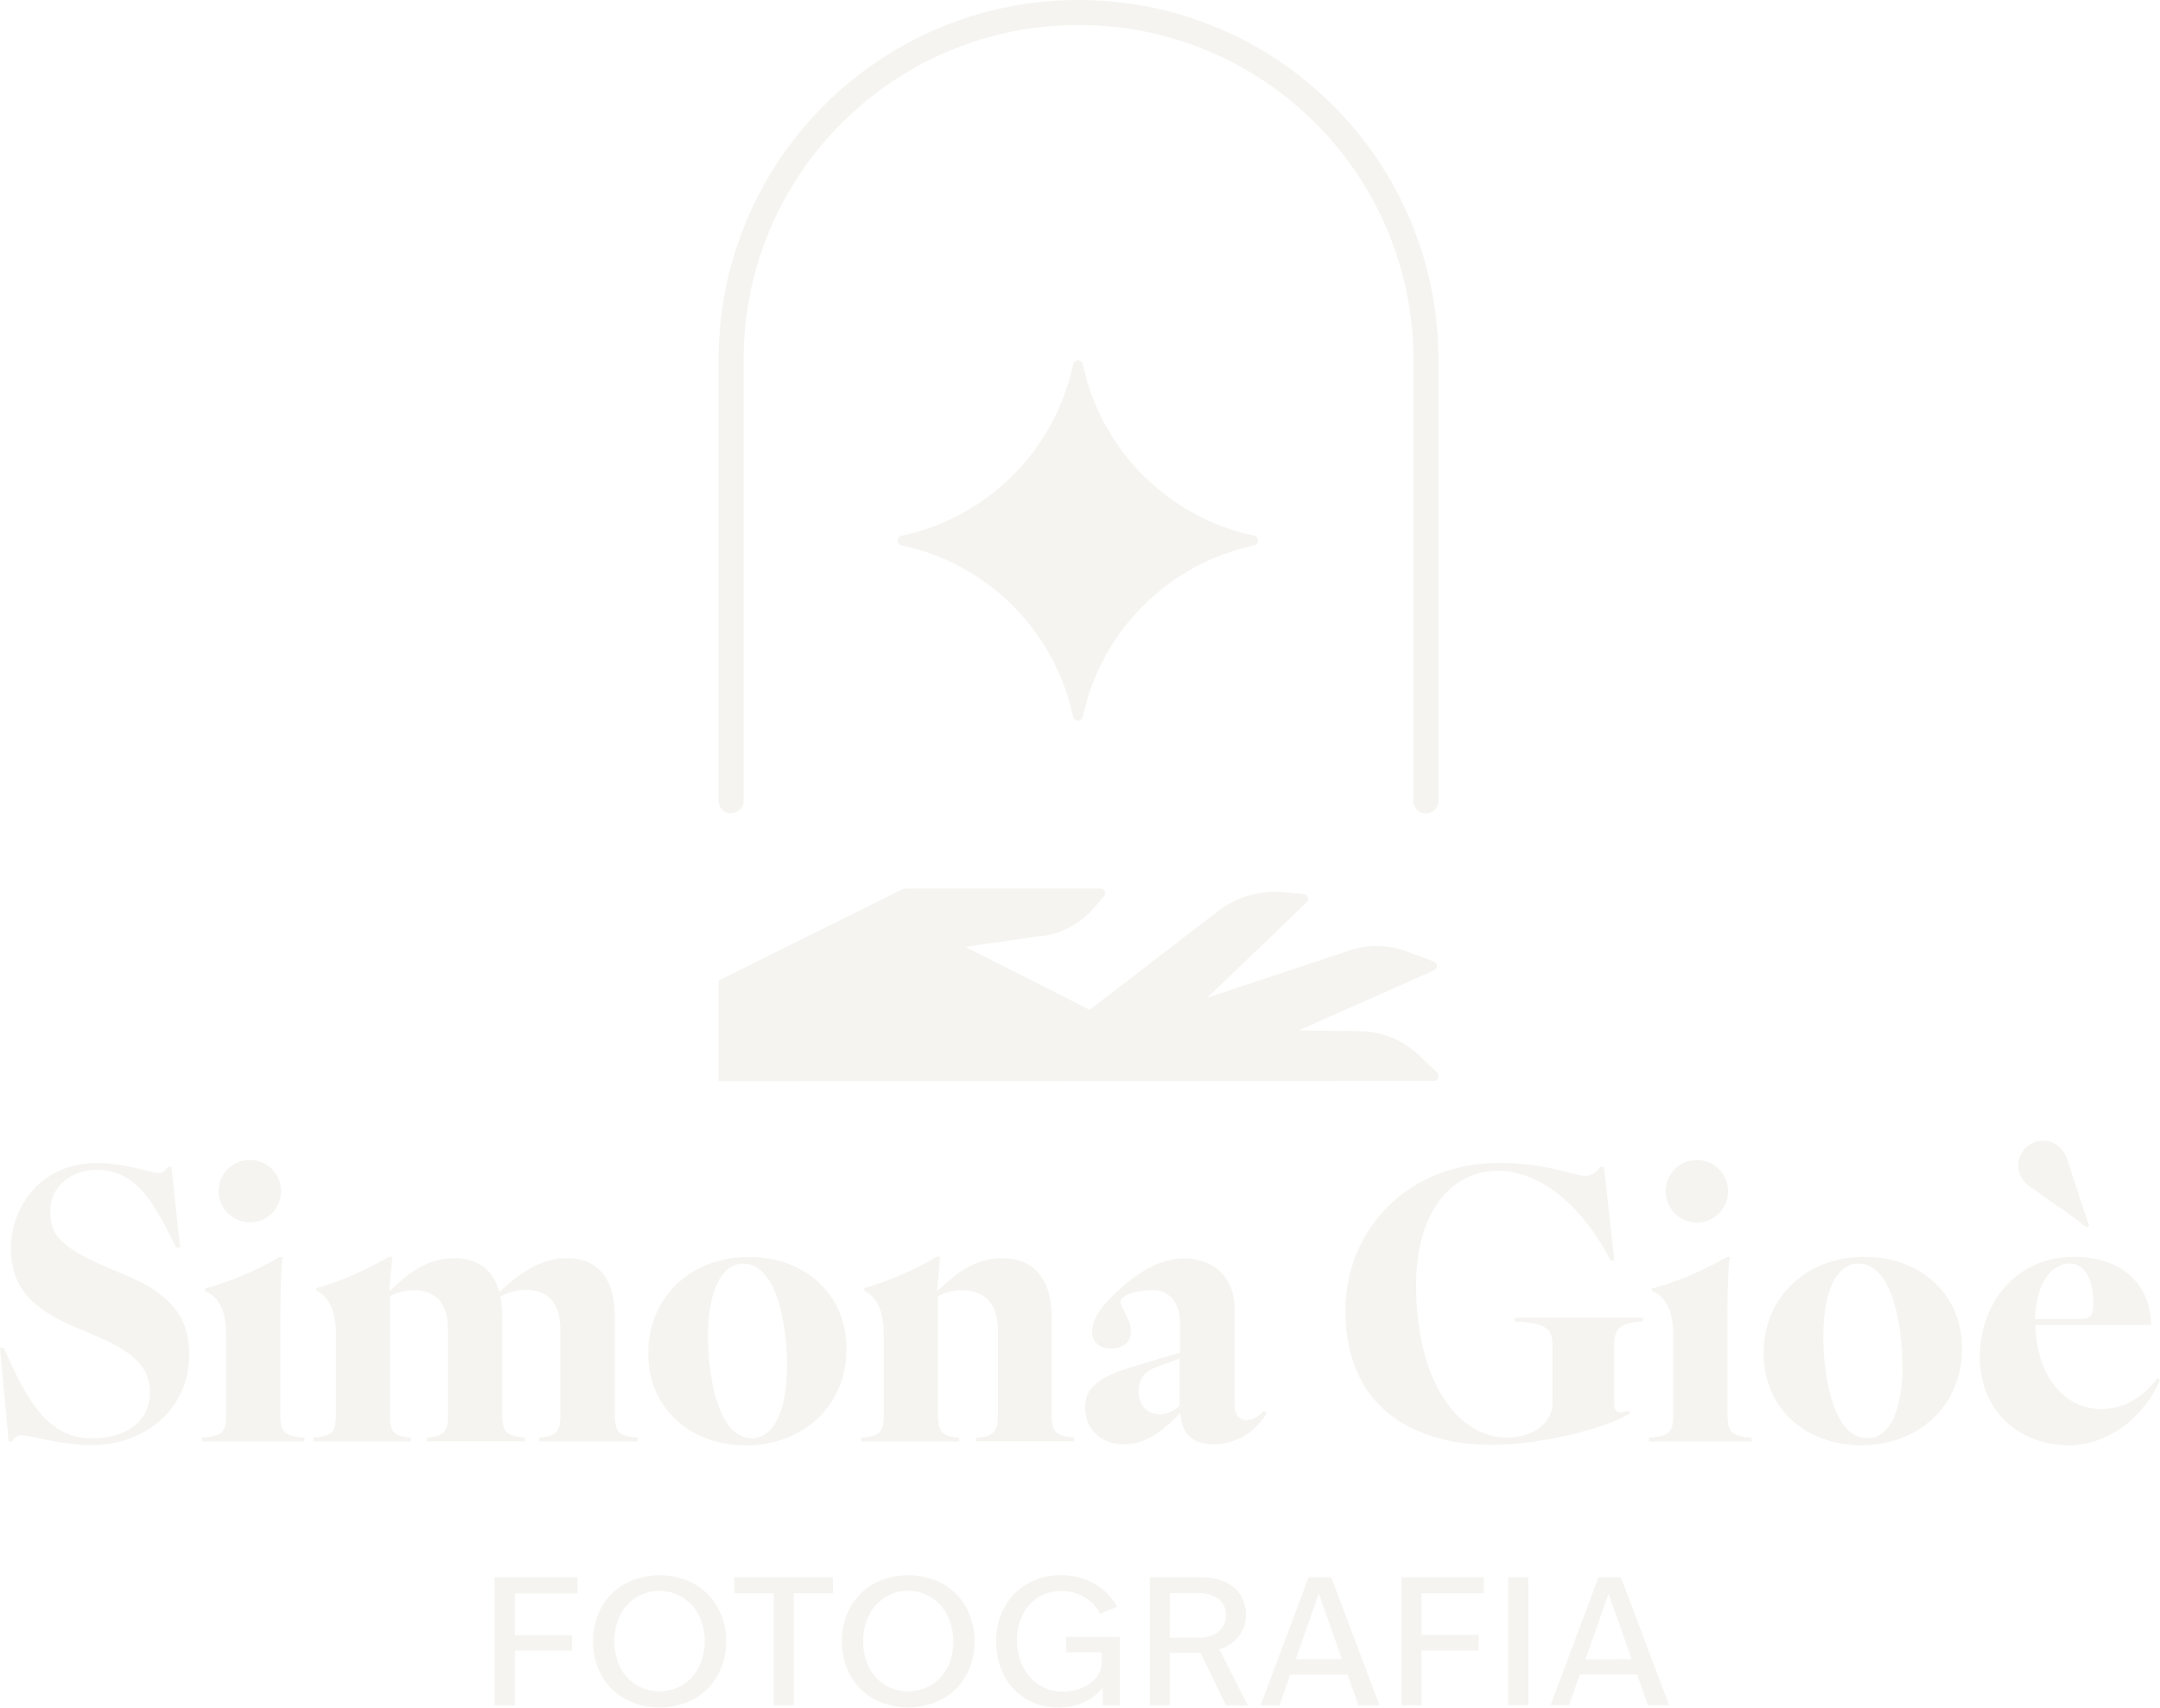
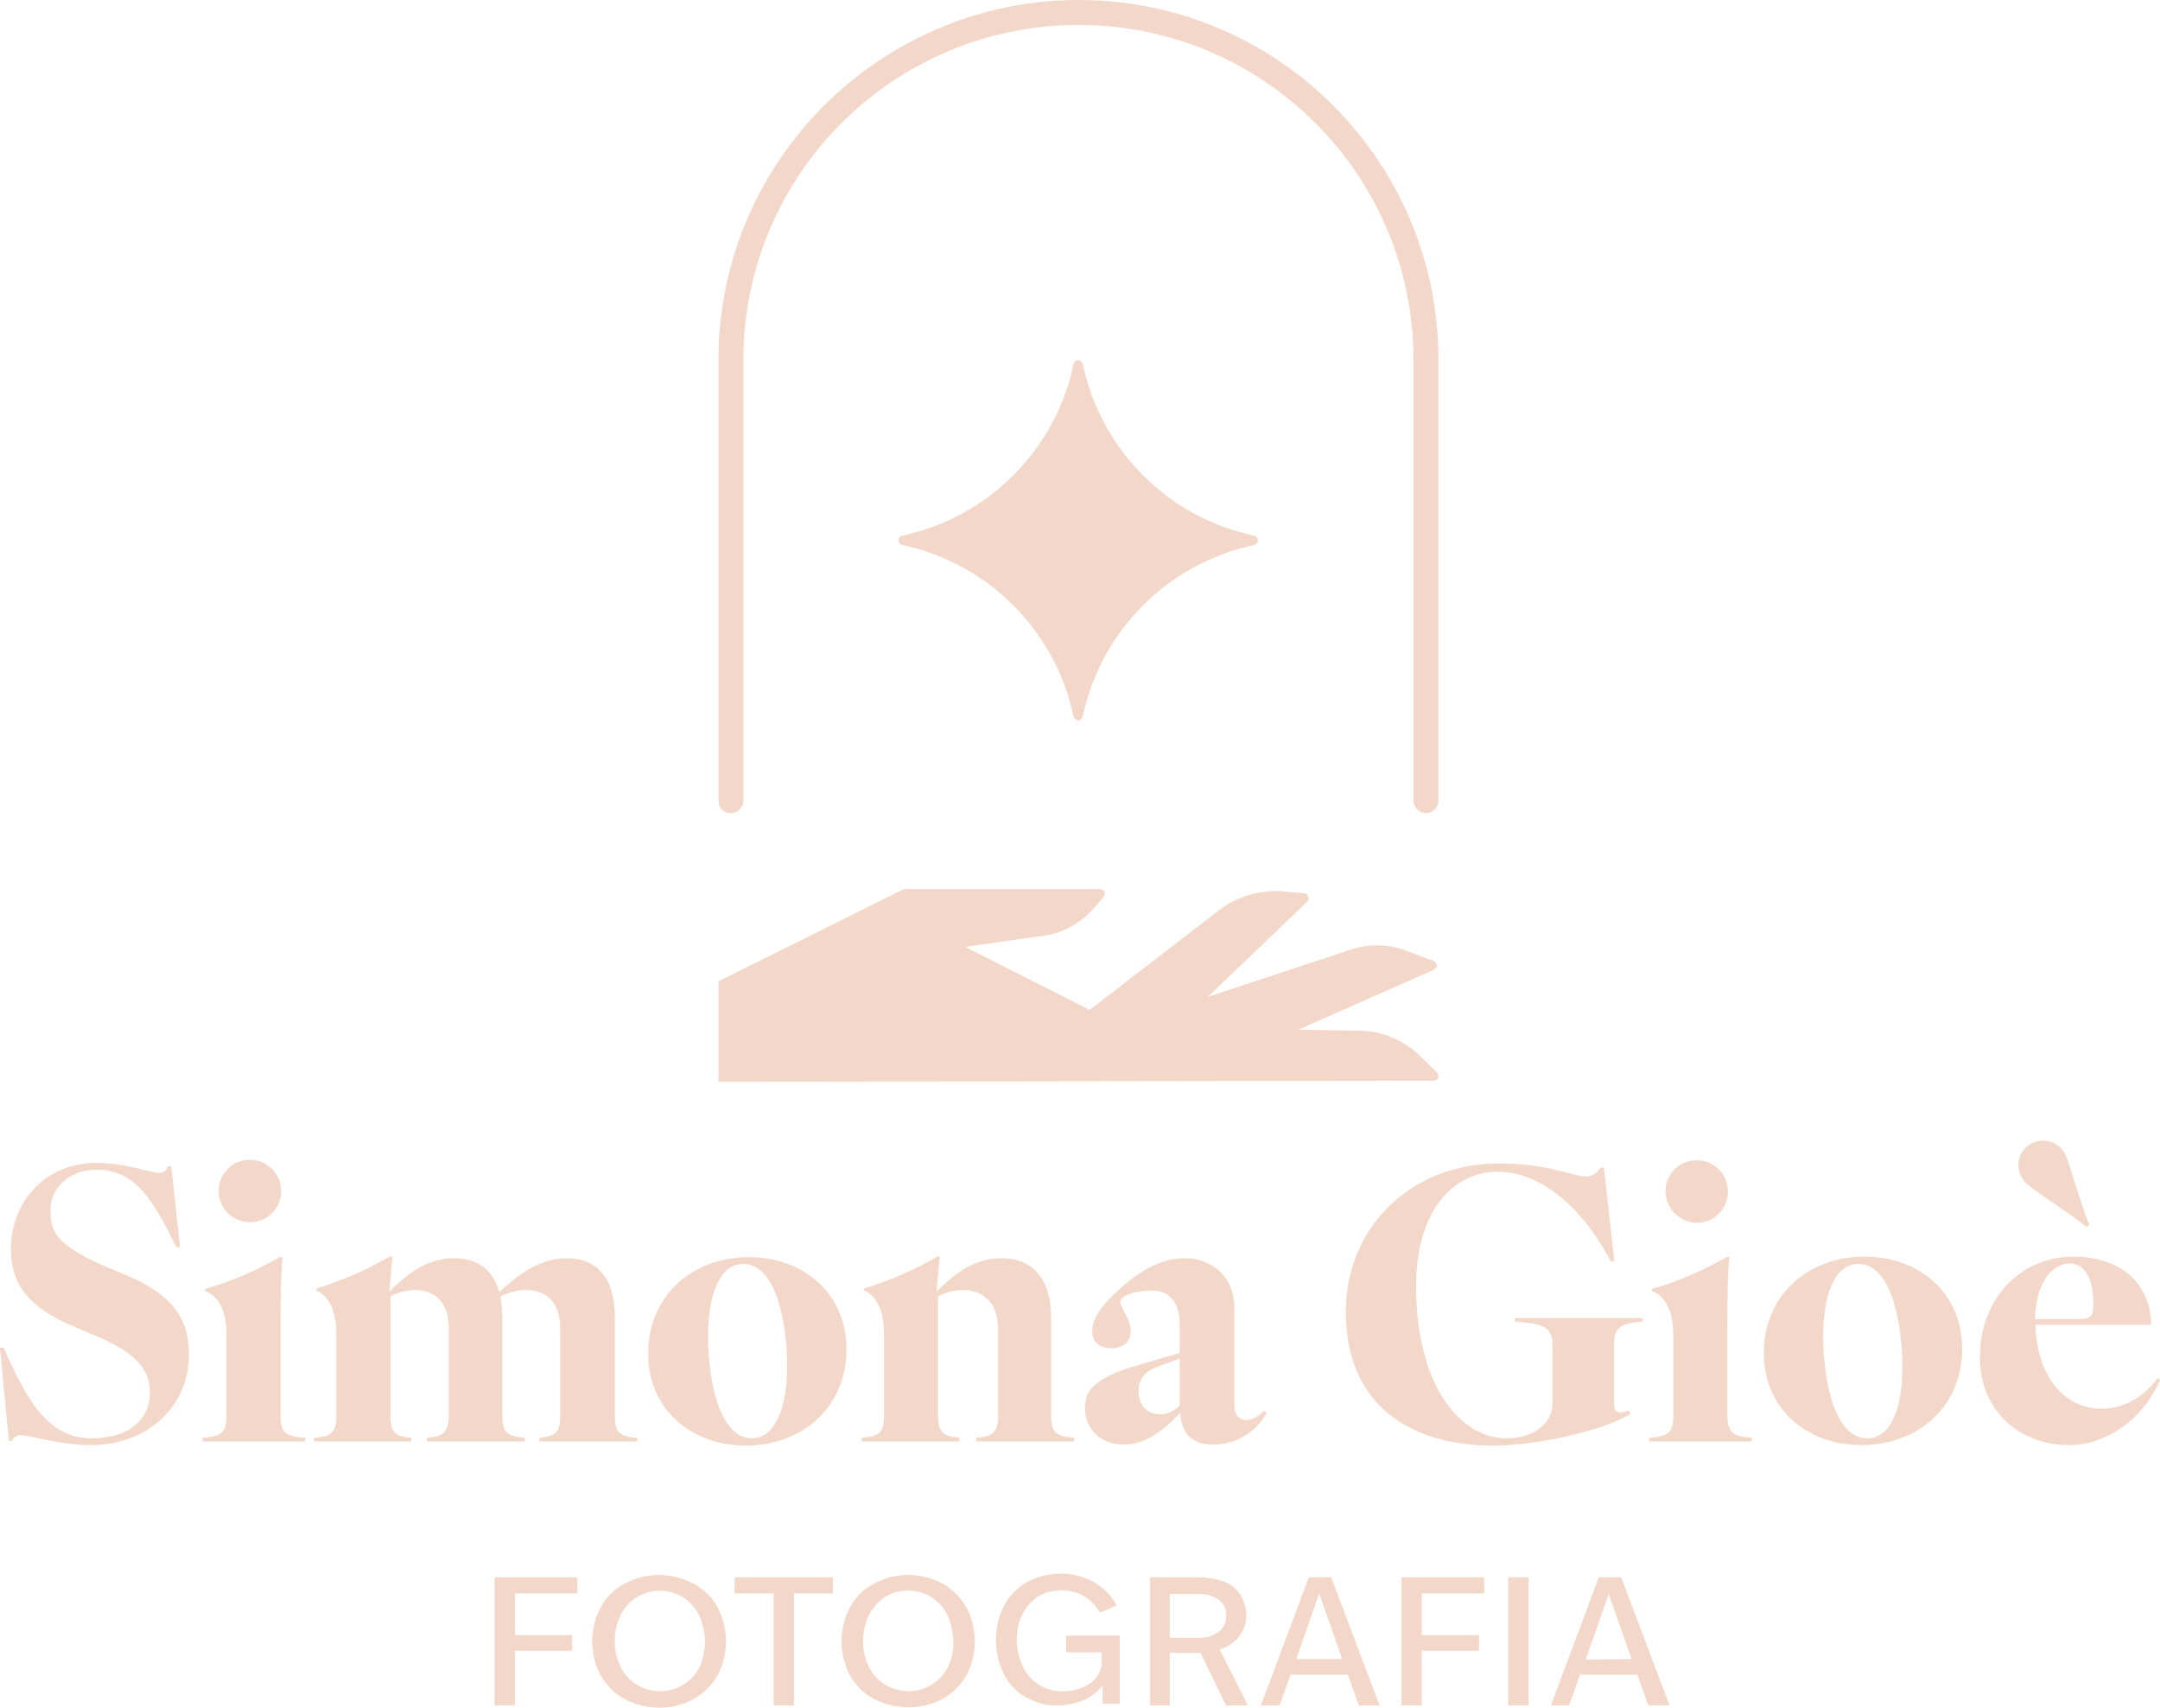
- <svg xmlns="http://www.w3.org/2000/svg" data-name="Layer 1" viewBox="0 0 414.93 328.03">
-   <path d="M36.34 260.24c0 10.14-8.11 17.38-18.75 17.38-6 0-11.73-1.88-13.47-1.88a1.79 1.79 0 0 0-1.73 1.15h-.73L0 258.94h.72c4.49 10.13 8.47 17.37 16.87 17.37 7.39 0 11.22-3.76 11.22-8.83 0-4.63-2.89-7.67-10.42-10.86l-4.27-1.81c-9.56-4.05-12-8.9-12-15 0-8.4 6.15-16.37 16.36-16.37 5.94 0 10.21 1.89 12 1.89a1.81 1.81 0 0 0 1.74-1.16h.72l1.66 15.49h-.74c-4.49-9-7.75-14.91-15.35-14.91-4.49 0-8.83 2.89-8.83 7.82 0 3.91.8 6.58 10.64 10.78l4.27 1.81c9 3.86 11.75 8.57 11.75 15.08m11.73-25.41a6 6 0 1 0-6.08-6 6 6 0 0 0 6.08 6M53.86 272v-15.6c0-5.79 0-12 .44-14.91h-.58a60.8 60.8 0 0 1-14.34 6.08v.43c2.76 1.15 4.06 4.05 4.06 8.39V272c0 3.33-1 3.91-4.63 4.2v.72H58.5v-.72c-3.64-.29-4.64-.87-4.64-4.2M82 276.17v.72h18.83v-.72c-3.33-.29-4.35-.87-4.35-4.2V253a21.4 21.4 0 0 0-.36-3.91 10.56 10.56 0 0 1 4.85-1.3c3.91 0 6.66 2.1 6.66 7.53V272c0 3.33-1 3.91-4 4.2v.72h18.82v-.72c-3.33-.29-4.34-.87-4.34-4.2v-19c0-7.53-3.4-11.29-9.2-11.29-5.43 0-9.34 3.18-13 6.51-1.15-4.34-4.2-6.51-8.61-6.51-5.36 0-9 3-12.53 6.37l.58-6.66h-.58a64 64 0 0 1-14 6.08v.44c2.46 1.15 3.76 4.05 3.76 8.39V272c0 3.33-1 3.91-4.34 4.2v.72h18.72v-.72c-3-.29-4-.87-4-4.2v-23a10.5 10.5 0 0 1 4.49-1.16c3.91 0 6.66 2.1 6.66 7.53V272c0 3.33-1 3.91-4.06 4.2m42.53-16.2c0-11.07 8.47-18.53 19.33-18.53 10.57 0 18.75 7 18.75 17.66 0 11.08-8.47 18.54-19.33 18.54-10.57 0-18.75-7-18.75-17.67m11.47-3.23c0 6.59 1.59 19.54 8.47 19.54 4 0 6.73-5.06 6.73-14 0-6.59-1.59-19.55-8.47-19.55-4 0-6.73 5-6.73 14m51.54 19.4v.72h18.83v-.72c-3.33-.29-4.35-.87-4.35-4.2V253c0-7.53-3.69-11.29-9.48-11.29-5.36 0-9 3-12.53 6.37l.58-6.66H180a64 64 0 0 1-14 6.08v.44c2.46 1.15 3.76 4.05 3.76 8.39V272c0 3.33-1 3.91-4.34 4.2v.72h18.82v-.72c-3-.29-4.05-.87-4.05-4.2v-23a10.5 10.5 0 0 1 4.49-1.16c3.91 0 7 2.1 7 7.53V272c0 3.33-1.06 3.91-4.1 4.2m55.75-4.8a11.73 11.73 0 0 1-10.2 6.08c-5.22 0-6.23-3.33-6.38-6.08-3.76 4.06-7.16 6.08-10.86 6.08-4.34 0-7.45-2.89-7.45-7.09 0-3.33 1.88-5.72 9.7-8l8.54-2.53v-5.65c0-2-.65-6.37-5.43-6.37-1.66 0-6 .65-6 2.24 0 1.16 2 3.33 2 5.65s-1.74 3.33-3.84 3.33c-1.81 0-3.62-.94-3.62-3.26 0-2.6 2.24-5.43 5.43-8.25 4.63-4.13 8.54-5.79 12.31-5.79 5.43 0 9.63 3.55 9.63 9.56V270c0 1.74.87 2.83 2.31 2.83a4.43 4.43 0 0 0 3.26-1.81ZM226.61 261l-4.42 1.59c-1.88.72-3.47 1.95-3.47 4.63 0 2.9 1.74 4.49 4.27 4.49a5.75 5.75 0 0 0 3.62-1.66v-9Zm86.23 10c-2.17.72-2.75.21-2.75-1.52V258.5c0-3.33 1-4.34 5.5-4.63v-.72H291v.72c6.22.29 7.24 1.45 7.24 4.78v10.86c0 3.84-3.62 6.66-8.84 6.66-9.19 0-17.37-10.57-17.37-29.25 0-13.61 6.37-22 15.78-22 7.39 0 15.64 5.79 21.58 17.23h.72l-2-18h-.72a3.26 3.26 0 0 1-2.83 1.74c-2.31 0-7.16-2.47-16.72-2.47-17.37 0-29.39 12.82-29.39 28.38 0 18.1 12.45 25.78 28.31 25.78 7.89 0 20.63-2.61 26.42-6.08Zm19 1v-15.6c0-5.79 0-12 .44-14.91h-.58a60.8 60.8 0 0 1-14.34 6.08v.43c2.76 1.15 4.06 4.05 4.06 8.39V272c0 3.33-1 3.91-4.63 4.2v.72h19.69v-.72c-3.62-.29-4.62-.87-4.62-4.2Zm-5.79-37.14a6 6 0 1 0-6.08-6 6 6 0 0 0 6.08 6m50.83 24.25c0 11.08-8.47 18.54-19.33 18.54-10.57 0-18.76-7-18.76-17.67 0-11.07 8.48-18.53 19.34-18.53 10.61 0 18.79 7 18.79 17.66Zm-11.44 3.19c0-6.59-1.59-19.55-8.47-19.55-4.06 0-6.73 5.07-6.73 14 0 6.59 1.59 19.54 8.47 19.54 4.09.05 6.77-5 6.77-14Zm24-34.75c2.32 1.88 7.89 5.36 11.37 8.25l.51-.43c-1.45-3.77-3.84-11.73-4.42-13.11a4.74 4.74 0 1 0-7.46 5.29m25.49 37.57c-3.48 8-10.72 12.53-17.52 12.53-9.27 0-17.09-6.37-17.09-16.94 0-10.86 7.46-19.26 18-19.26 8.83 0 14.77 4.85 14.91 13.1H391c.22 9.92 5.65 16.15 12.6 16.15 3.91 0 7.67-1.74 10.86-5.94Zm-24-11.72h8.18c2.61 0 3-.65 3-3 0-4.2-1.3-7.68-4.63-7.68-2.57 0-6.33 2.68-6.55 10.68M95 327.62h3.9v-10.5h11v-3h-11v-8h12V303H95Zm42.84-18.88a13.91 13.91 0 0 1 0 13.17 11.83 11.83 0 0 1-4.57 4.5 14.17 14.17 0 0 1-13.16 0 11.7 11.7 0 0 1-4.55-4.5 14 14 0 0 1 0-13.17 11.65 11.65 0 0 1 4.55-4.5 14.17 14.17 0 0 1 13.16 0 11.8 11.8 0 0 1 4.57 4.49Zm-2.46 6.58a10.75 10.75 0 0 0-1.12-4.95 8.42 8.42 0 0 0-15.16 0 11.62 11.62 0 0 0 0 9.88 8.47 8.47 0 0 0 3.07 3.43 8.71 8.71 0 0 0 9 0 8.5 8.5 0 0 0 3.09-3.44 10.75 10.75 0 0 0 1.12-4.95Zm5.71-9.22h7.53v21.52h3.85v-21.53H160V303h-18.95Zm44.49 2.64a13.91 13.91 0 0 1 0 13.17 11.83 11.83 0 0 1-4.57 4.5 14.16 14.16 0 0 1-13.11 0 11.7 11.7 0 0 1-4.55-4.5 14 14 0 0 1 0-13.17 11.65 11.65 0 0 1 4.55-4.5 14.17 14.17 0 0 1 13.16 0 11.7 11.7 0 0 1 4.52 4.53Zm-2.46 6.58a10.75 10.75 0 0 0-1.12-4.95 8.36 8.36 0 0 0-15.1 0 11.62 11.62 0 0 0 0 9.88 8.47 8.47 0 0 0 3.07 3.43 8.71 8.71 0 0 0 9 0 8.5 8.5 0 0 0 3.09-3.44 10.8 10.8 0 0 0 1.06-4.93Zm21.72 2.1h6.79v1.79a4.64 4.64 0 0 1-1 3 7 7 0 0 1-2.76 2.05 9.4 9.4 0 0 1-3.66.72 8.23 8.23 0 0 1-4.6-1.3 8.6 8.6 0 0 1-3.14-3.56 11.24 11.24 0 0 1-1.11-5 10.64 10.64 0 0 1 1.09-4.9 8.37 8.37 0 0 1 3-3.38 8.88 8.88 0 0 1 8.84-.06 8.7 8.7 0 0 1 3.08 3.24l3.24-1.35a11.57 11.57 0 0 0-4.41-4.45 12.83 12.83 0 0 0-6.44-1.6 12.56 12.56 0 0 0-6.37 1.62 11.53 11.53 0 0 0-4.42 4.53 13.3 13.3 0 0 0-1.61 6.56 13.8 13.8 0 0 0 1.51 6.52 11.2 11.2 0 0 0 4.2 4.54 11.6 11.6 0 0 0 6.15 1.64 12 12 0 0 0 5.46-1.23 9 9 0 0 0 3.16-2.63v3.45h3.28v-13.15H204.8Zm29.43-.51 5.41 10.71h-4.16l-4.91-10.1h-5.9v10.1h-3.81V303h9.53a12.2 12.2 0 0 1 4.85.88 6.77 6.77 0 0 1 3 2.5 7.13 7.13 0 0 1 1.05 3.92 6.36 6.36 0 0 1-1.18 3.82 7.47 7.47 0 0 1-3.2 2.52l-.73.24Zm-9.56-2.29h5.51a6 6 0 0 0 3.85-1.15 3.82 3.82 0 0 0 1.42-3.15 3.75 3.75 0 0 0-1.39-3.15 6.26 6.26 0 0 0-4-1.1h-5.37ZM255.72 303l9.28 24.62h-4.05l-2.1-5.91h-11l-2.08 5.91h-3.62l9.24-24.62Zm2.07 15.74-4.45-12.58-4.43 12.58Zm11.41 8.85h3.85v-10.5h11v-3h-11v-8h12V303H269.2Zm20.54 0h3.86V303h-3.86ZM311.37 303l9.26 24.59h-4.06l-2.09-5.91h-11l-2.09 5.91h-3.53l9.22-24.59Zm2.07 15.74L309 306.19l-4.44 12.58Zm-173-162.49a2.42 2.42 0 0 0 2.4-2.4V69.14a64.34 64.34 0 0 1 128.68 0v84.73a2.4 2.4 0 1 0 4.8 0V69.14a69.14 69.14 0 1 0-138.28 0v84.73a2.39 2.39 0 0 0 2.4 2.4Zm135 51.4a.92.92 0 0 0 .93-.91 1 1 0 0 0-.28-.67l-3.23-3.07a16.6 16.6 0 0 0-11.39-4.89l-12-.16 26-11.53a.93.93 0 0 0 .47-1.23 1 1 0 0 0-.53-.49l-5.91-2.17a16.5 16.5 0 0 0-10.94.29l-26.63 8.84L251 173.37a.92.92 0 0 0-.55-1.59l-4.51-.44a18.22 18.22 0 0 0-12.34 4L209.32 194l-23.89-12.1 13.88-2a15.57 15.57 0 0 0 10.61-5.23l2.13-2.43a.92.92 0 0 0-.09-1.31.9.9 0 0 0-.6-.23h-37.51a.86.86 0 0 0-.41.1l-35.39 17.57v19.34ZM208 70a.93.93 0 0 0-.93-.76 1 1 0 0 0-.93.76 42.77 42.77 0 0 1-32.92 32.92.95.95 0 0 0 0 1.86 42.77 42.77 0 0 1 32.92 32.92 1 1 0 0 0 .93.76 1 1 0 0 0 .93-.76 42.8 42.8 0 0 1 32.91-32.92.95.95 0 0 0 0-1.86A42.8 42.8 0 0 1 208 70" style="fill:#f5f4f0" />
+ <svg xmlns="http://www.w3.org/2000/svg" version="1.1" id="Layer_1" x="0px" y="0px" viewBox="0 0 414.9 328" style="enable-background:new 0 0 414.9 328;" xml:space="preserve">
+   <style type="text/css">
+ 	.st0{fill:#F3D8CA;}
+ </style>
+   <path class="st0" d="M36.3,260.2c0,10.1-8.1,17.4-18.8,17.4c-6,0-11.7-1.9-13.5-1.9c-0.8,0-1.5,0.4-1.7,1.1H1.7L0,258.9h0.7  c4.5,10.1,8.5,17.4,16.9,17.4c7.4,0,11.2-3.8,11.2-8.8c0-4.6-2.9-7.7-10.4-10.9l-4.3-1.8c-9.6-4.1-12-8.9-12-15  c0-8.4,6.1-16.4,16.4-16.4c5.9,0,10.2,1.9,12,1.9c0.8,0,1.5-0.4,1.7-1.2h0.7l1.7,15.5h-0.7c-4.5-9-7.8-14.9-15.4-14.9  c-4.5,0-8.8,2.9-8.8,7.8c0,3.9,0.8,6.6,10.6,10.8l4.3,1.8C33.6,249,36.3,253.7,36.3,260.2 M48.1,234.8c3.3,0,6-2.8,5.9-6.1  c0-3.3-2.8-6-6.1-5.9c-3.3,0-5.9,2.7-5.9,6C42,232.1,44.7,234.8,48.1,234.8C48,234.8,48,234.8,48.1,234.8 M53.9,272v-15.6  c0-5.8,0-12,0.4-14.9h-0.6c-4.5,2.6-9.3,4.7-14.3,6.1v0.4c2.8,1.1,4.1,4.1,4.1,8.4V272c0,3.3-1,3.9-4.6,4.2v0.7h19.7v-0.7  C54.9,275.9,53.9,275.3,53.9,272 M82,276.2v0.7h18.8v-0.7c-3.3-0.3-4.3-0.9-4.3-4.2v-19c0-1.3-0.1-2.6-0.4-3.9  c1.5-0.8,3.2-1.3,4.8-1.3c3.9,0,6.7,2.1,6.7,7.5V272c0,3.3-1,3.9-4,4.2v0.7h18.8v-0.7c-3.3-0.3-4.3-0.9-4.3-4.2v-19  c0-7.5-3.4-11.3-9.2-11.3c-5.4,0-9.3,3.2-13,6.5c-1.2-4.3-4.2-6.5-8.6-6.5c-5.4,0-9,3-12.5,6.4l0.6-6.7h-0.6  c-4.4,2.6-9.1,4.6-14,6.1v0.4c2.5,1.1,3.8,4.1,3.8,8.4V272c0,3.3-1,3.9-4.3,4.2v0.7h18.7v-0.7c-3-0.3-4-0.9-4-4.2v-23  c1.4-0.7,2.9-1.1,4.5-1.2c3.9,0,6.7,2.1,6.7,7.5V272C86.1,275.3,85.1,275.9,82,276.2 M124.5,260c0-11.1,8.5-18.5,19.3-18.5  c10.6,0,18.8,7,18.8,17.7c0,11.1-8.5,18.5-19.3,18.5C132.7,277.7,124.5,270.7,124.5,260 M136,256.8c0,6.6,1.6,19.5,8.5,19.5  c4,0,6.7-5.1,6.7-14c0-6.6-1.6-19.5-8.5-19.5C138.7,242.8,136,247.8,136,256.8 M187.5,276.2v0.7h18.8v-0.7c-3.3-0.3-4.4-0.9-4.4-4.2  v-19c0-7.5-3.7-11.3-9.5-11.3c-5.4,0-9,3-12.5,6.4l0.6-6.7H180c-4.4,2.6-9.1,4.6-14,6.1v0.4c2.5,1.1,3.8,4.1,3.8,8.4V272  c0,3.3-1,3.9-4.3,4.2v0.7h18.8v-0.7c-3-0.3-4.1-0.9-4.1-4.2v-23c1.4-0.7,2.9-1.1,4.5-1.2c3.9,0,7,2.1,7,7.5V272  C191.7,275.3,190.6,275.9,187.5,276.2 M243.3,271.4c-2,3.7-5.9,6.1-10.2,6.1c-5.2,0-6.2-3.3-6.4-6.1c-3.8,4.1-7.2,6.1-10.9,6.1  c-4.3,0-7.4-2.9-7.4-7.1c0-3.3,1.9-5.7,9.7-8l8.5-2.5v-5.6c0-2-0.6-6.4-5.4-6.4c-1.7,0-6,0.6-6,2.2c0,1.2,2,3.3,2,5.6  c0,2.3-1.7,3.3-3.8,3.3c-1.8,0-3.6-0.9-3.6-3.3c0-2.6,2.2-5.4,5.4-8.2c4.6-4.1,8.5-5.8,12.3-5.8c5.4,0,9.6,3.6,9.6,9.6V270  c0,1.7,0.9,2.8,2.3,2.8c1.3-0.1,2.5-0.8,3.3-1.8L243.3,271.4z M226.6,261l-4.4,1.6c-1.9,0.7-3.5,2-3.5,4.6c0,2.9,1.7,4.5,4.3,4.5  c1.4-0.1,2.6-0.7,3.6-1.7V261L226.6,261z M312.8,271c-2.2,0.7-2.8,0.2-2.8-1.5v-11c0-3.3,1-4.3,5.5-4.6v-0.7H291v0.7  c6.2,0.3,7.2,1.4,7.2,4.8v10.9c0,3.8-3.6,6.7-8.8,6.7c-9.2,0-17.4-10.6-17.4-29.2c0-13.6,6.4-22,15.8-22c7.4,0,15.6,5.8,21.6,17.2  h0.7l-2-18h-0.7c-0.6,1.1-1.6,1.7-2.8,1.7c-2.3,0-7.2-2.5-16.7-2.5c-17.4,0-29.4,12.8-29.4,28.4c0,18.1,12.5,25.8,28.3,25.8  c7.9,0,20.6-2.6,26.4-6.1L312.8,271z M331.8,272v-15.6c0-5.8,0-12,0.4-14.9h-0.6c-4.5,2.6-9.3,4.7-14.3,6.1v0.4  c2.8,1.1,4.1,4.1,4.1,8.4V272c0,3.3-1,3.9-4.6,4.2v0.7h19.7v-0.7C332.9,275.9,331.9,275.3,331.8,272L331.8,272z M326,234.9  c3.3,0,6-2.8,5.9-6.1c0-3.3-2.8-6-6.1-5.9c-3.3,0-5.9,2.7-5.9,6C320,232.2,322.7,234.9,326,234.9C326,234.9,326,234.9,326,234.9   M376.9,259.1c0,11.1-8.5,18.5-19.3,18.5c-10.6,0-18.8-7-18.8-17.7c0-11.1,8.5-18.5,19.3-18.5C368.7,241.4,376.9,248.4,376.9,259.1  L376.9,259.1z M365.4,262.3c0-6.6-1.6-19.5-8.5-19.5c-4.1,0-6.7,5.1-6.7,14c0,6.6,1.6,19.5,8.5,19.5  C362.8,276.3,365.5,271.3,365.4,262.3L365.4,262.3z M389.4,227.5c2.3,1.9,7.9,5.4,11.4,8.2l0.5-0.4c-1.5-3.8-3.8-11.7-4.4-13.1  c-0.9-2.5-3.6-3.7-6.1-2.8c-2.5,0.9-3.7,3.6-2.8,6.1C388.3,226.3,388.8,227,389.4,227.5 M414.9,265.1c-3.5,8-10.7,12.5-17.5,12.5  c-9.3,0-17.1-6.4-17.1-16.9c0-10.9,7.5-19.3,18-19.3c8.8,0,14.8,4.9,14.9,13.1H391c0.2,9.9,5.6,16.1,12.6,16.1  c3.9,0,7.7-1.7,10.9-5.9L414.9,265.1z M390.9,253.4h8.2c2.6,0,3-0.6,3-3c0-4.2-1.3-7.7-4.6-7.7C394.9,242.7,391.1,245.4,390.9,253.4   M95,327.6h3.9v-10.5h11v-3h-11v-8h12V303H95V327.6z M137.8,308.7c2.2,4.1,2.2,9.1,0,13.2c-1.1,1.9-2.7,3.4-4.6,4.5  c-4.1,2.2-9,2.2-13.2,0c-1.9-1-3.5-2.6-4.6-4.5c-2.2-4.1-2.2-9.1,0-13.2c1.1-1.9,2.6-3.5,4.6-4.5c4.1-2.2,9-2.2,13.2,0  C135.2,305.3,136.8,306.8,137.8,308.7L137.8,308.7z M135.4,315.3c0-1.7-0.4-3.4-1.1-5c-2-4.2-7.1-5.9-11.2-3.9  c-1.7,0.8-3.1,2.2-3.9,3.9c-1.5,3.1-1.5,6.8,0,9.9c0.7,1.4,1.7,2.6,3.1,3.4c2.8,1.7,6.2,1.7,9,0c1.3-0.8,2.4-2,3.1-3.4  C135,318.7,135.4,317,135.4,315.3L135.4,315.3z M141.1,306.1h7.5v21.5h3.9v-21.5h7.5V303h-18.9L141.1,306.1z M185.6,308.7  c2.2,4.1,2.2,9.1,0,13.2c-1.1,1.9-2.7,3.4-4.6,4.5c-4.1,2.1-9,2.1-13.1,0c-1.9-1-3.5-2.6-4.6-4.5c-2.2-4.1-2.2-9.1,0-13.2  c1.1-1.9,2.6-3.5,4.6-4.5c4.1-2.2,9-2.2,13.2,0C183,305.3,184.5,306.9,185.6,308.7L185.6,308.7z M183.1,315.3c0-1.7-0.4-3.4-1.1-5  c-2-4.2-7-5.9-11.1-4c-1.7,0.8-3.1,2.2-4,4c-1.5,3.1-1.5,6.8,0,9.9c0.7,1.4,1.7,2.6,3.1,3.4c2.8,1.7,6.2,1.7,9,0  c1.3-0.8,2.4-2,3.1-3.4C182.8,318.7,183.2,317,183.1,315.3L183.1,315.3z M204.8,317.4h6.8v1.8c0,1.1-0.3,2.1-1,3  c-0.7,0.9-1.7,1.6-2.8,2c-1.2,0.5-2.4,0.7-3.7,0.7c-1.6,0-3.2-0.4-4.6-1.3c-1.4-0.9-2.4-2.1-3.1-3.6c-0.7-1.6-1.1-3.3-1.1-5  c0-1.7,0.3-3.4,1.1-4.9c0.7-1.4,1.7-2.5,3-3.4c2.7-1.6,6.1-1.6,8.8-0.1c1.3,0.8,2.4,1.9,3.1,3.2l3.2-1.4c-1-1.9-2.6-3.4-4.4-4.5  c-2-1.1-4.2-1.6-6.4-1.6c-2.2,0-4.4,0.5-6.4,1.6c-1.9,1.1-3.4,2.6-4.4,4.5c-1.1,2-1.6,4.3-1.6,6.6c0,2.3,0.5,4.5,1.5,6.5  c0.9,1.9,2.4,3.5,4.2,4.5c1.9,1.1,4,1.7,6.1,1.6c1.9,0,3.8-0.4,5.5-1.2c1.2-0.6,2.3-1.5,3.2-2.6v3.5h3.3v-13.1h-10.3L204.8,317.4z   M234.3,316.9l5.4,10.7h-4.2l-4.9-10.1h-5.9v10.1h-3.8V303h9.5c1.7,0,3.3,0.3,4.9,0.9c1.2,0.5,2.3,1.4,3,2.5  c0.7,1.2,1.1,2.5,1.1,3.9c0,1.4-0.4,2.7-1.2,3.8c-0.8,1.1-1.9,2-3.2,2.5L234.3,316.9L234.3,316.9z M224.7,314.6h5.5  c1.4,0.1,2.7-0.3,3.9-1.1c0.9-0.8,1.5-1.9,1.4-3.1c0.1-1.2-0.4-2.4-1.4-3.1c-1.2-0.8-2.6-1.2-4-1.1h-5.4L224.7,314.6z M255.7,303  l9.3,24.6h-4l-2.1-5.9h-11l-2.1,5.9h-3.6l9.2-24.6H255.7z M257.8,318.7l-4.4-12.6l-4.4,12.6H257.8z M269.2,327.6h3.9v-10.5h11v-3  h-11v-8h12V303h-15.9V327.6z M289.7,327.6h3.9V303h-3.9V327.6z M311.4,303l9.3,24.6h-4.1l-2.1-5.9h-11l-2.1,5.9h-3.5l9.2-24.6H311.4  z M313.4,318.7l-4.4-12.5l-4.4,12.6L313.4,318.7z M140.4,156.2c1.3,0,2.4-1.1,2.4-2.4V69.1c0-35.5,28.8-64.3,64.4-64.3  c35.5,0,64.3,28.8,64.3,64.3v84.7c0,1.3,1.1,2.4,2.4,2.4s2.4-1.1,2.4-2.4c0,0,0,0,0,0V69.1c0-38.2-31-69.1-69.1-69.1  S138,31,138,69.1v84.7C138,155.2,139.1,156.3,140.4,156.2C140.4,156.3,140.4,156.3,140.4,156.2L140.4,156.2z M275.4,207.6  c0.5,0,0.9-0.4,0.9-0.9c0,0,0,0,0,0c0-0.3-0.1-0.5-0.3-0.7l-3.2-3.1c-3-3-7.1-4.8-11.4-4.9l-12-0.2l26-11.5c0.5-0.2,0.7-0.8,0.5-1.2  c0,0,0,0,0,0c-0.1-0.2-0.3-0.4-0.5-0.5l-5.9-2.2c-3.6-1.2-7.4-1-10.9,0.3l-26.6,8.8l19.1-18.3c0.4-0.3,0.4-0.9,0-1.3  c-0.2-0.2-0.4-0.3-0.6-0.3l-4.5-0.4c-4.5-0.2-8.9,1.2-12.3,4L209.3,194l-23.9-12.1l13.9-2c4.1-0.3,7.9-2.2,10.6-5.2l2.1-2.4  c0.3-0.4,0.3-1-0.1-1.3c0,0,0,0,0,0c-0.2-0.1-0.4-0.2-0.6-0.2h-37.5c-0.1,0-0.3,0-0.4,0.1l-35.4,17.6v19.3L275.4,207.6z M208,70  c-0.1-0.4-0.5-0.8-0.9-0.8c-0.4,0-0.8,0.3-0.9,0.8c-3.5,16.5-16.4,29.4-32.9,32.9c-0.5,0.1-0.8,0.6-0.7,1.1c0.1,0.4,0.4,0.7,0.7,0.7  c16.5,3.5,29.4,16.4,32.9,32.9c0.1,0.4,0.5,0.7,0.9,0.8c0.4,0,0.8-0.3,0.9-0.8c3.5-16.5,16.4-29.4,32.9-32.9  c0.5-0.1,0.8-0.6,0.7-1.1c-0.1-0.4-0.4-0.7-0.7-0.7C224.4,99.4,211.5,86.5,208,70" />
</svg>
